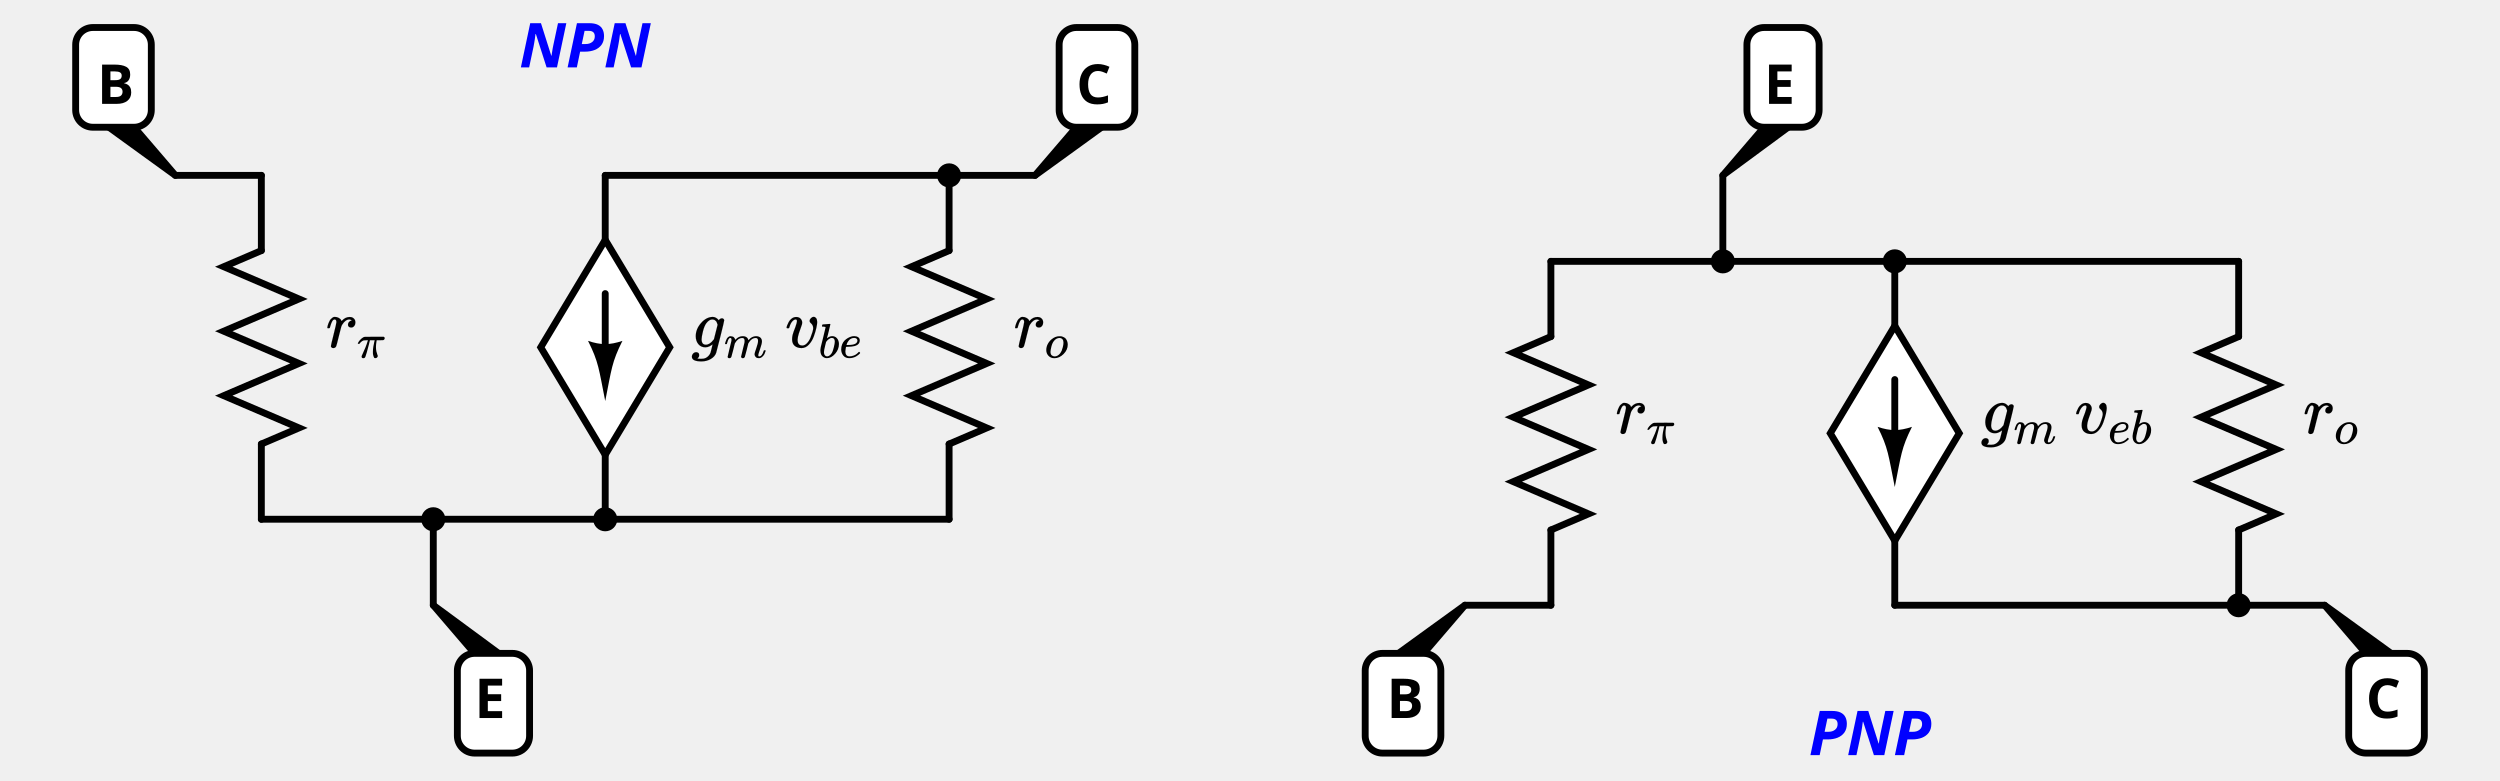
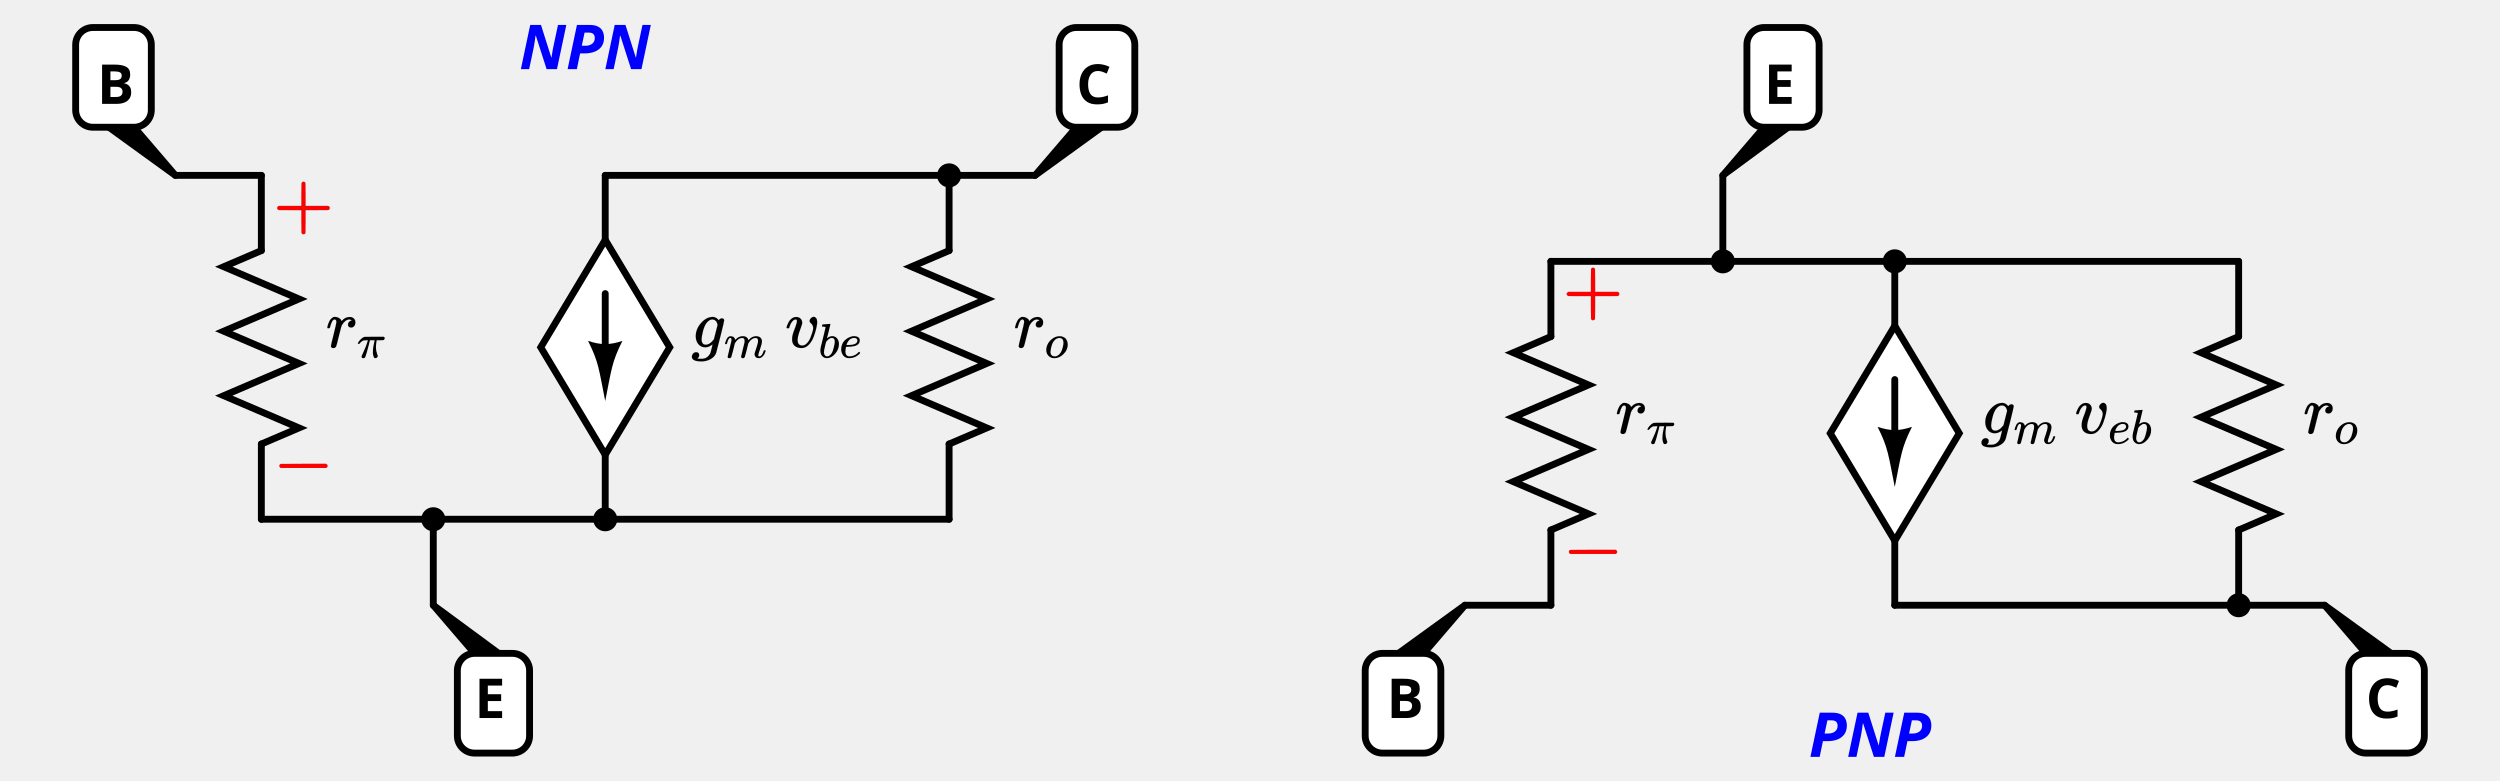
<svg xmlns="http://www.w3.org/2000/svg" xmlns:xlink="http://www.w3.org/1999/xlink" width="727.0" height="227.0">
  <g transform="scale(0.727) matrix(1.375516,0,0,1.375516,-3471.802,-1821.183)">
    <path style="stroke-linejoin: round;" fill="#000000" stroke="#000000" d="M0,50L12,36L19.333,36Z" stroke-width="2" stroke-linejoin="round" transform="matrix(-1,0,0,-1,2950,1550)" />
    <path style="stroke-linejoin: round;" fill="#000000" stroke="#000000" d="M0,50L12,36L19,36Z" stroke-width="2" stroke-linejoin="round" transform="translate(3025,1325)" />
    <path style="stroke-linejoin: round;" fill="#000000" stroke="#000000" d="M0,50L12,36L19.333,36Z" stroke-width="2" stroke-linejoin="round" transform="matrix(1,0,0,-1,3200,1550)" />
    <rect x="2525" y="1325" width="725" height="225" r="0" rx="0" ry="0" fill="none" stroke="none" style="stroke-opacity: 0;" />
    <path style="stroke-linejoin: round;" fill="#000000" stroke="#000000" d="M0,50L12,36L19,36Z" stroke-width="2" stroke-linejoin="round" transform="matrix(1,0,0,-1,2650,1550)" />
    <path style="stroke-linejoin: round;" fill="#000000" stroke="#000000" d="M0,50L12,36L19.333,36Z" stroke-width="2" stroke-linejoin="round" transform="translate(2825,1325)" />
    <path style="stroke-linejoin: round;" fill="#000000" stroke="#000000" d="M0,50L12,36L19.333,36Z" stroke-width="2" stroke-linejoin="round" transform="matrix(-1,0,0,1,2575,1325)" />
    <path style="stroke-linecap: round; stroke-miterlimit: 6;" fill="none" stroke="#000000" d="M25,21.875L25,0" stroke-width="2" stroke-linecap="round" stroke-miterlimit="6" transform="translate(2575,1375)" />
    <path style="stroke-linecap: round; stroke-miterlimit: 6;" fill="none" stroke="#000000" d="M25,78.125L25,100" stroke-width="2" stroke-linecap="round" stroke-miterlimit="6" transform="translate(2575,1375)" />
    <path style="stroke-linecap: round; stroke-miterlimit: 6;" fill="none" stroke="#000000" d="M25,21.875L14.063,26.562L35.937,35.937L14.063,45.312L35.937,54.688L14.063,64.063L35.937,73.438L25,78.125" stroke-width="2" stroke-linecap="round" stroke-miterlimit="6" transform="translate(2575,1375)" />
    <defs aria-hidden="true">
      <path stroke-width="1" id="E1-MJMATHI-72" d="M21 287Q22 290 23 295T28 317T38 348T53 381T73 411T99 433T132 442Q161 442 183 430T214 408T225 388Q227 382 228 382T236 389Q284 441 347 441H350Q398 441 422 400Q430 381 430 363Q430 333 417 315T391 292T366 288Q346 288 334 299T322 328Q322 376 378 392Q356 405 342 405Q286 405 239 331Q229 315 224 298T190 165Q156 25 151 16Q138 -11 108 -11Q95 -11 87 -5T76 7T74 17Q74 30 114 189T154 366Q154 405 128 405Q107 405 92 377T68 316T57 280Q55 278 41 278H27Q21 284 21 287Z" />
      <path stroke-width="1" id="E1-MJMATHI-3C0" d="M132 -11Q98 -11 98 22V33L111 61Q186 219 220 334L228 358H196Q158 358 142 355T103 336Q92 329 81 318T62 297T53 285Q51 284 38 284Q19 284 19 294Q19 300 38 329T93 391T164 429Q171 431 389 431Q549 431 553 430Q573 423 573 402Q573 371 541 360Q535 358 472 358H408L405 341Q393 269 393 222Q393 170 402 129T421 65T431 37Q431 20 417 5T381 -10Q370 -10 363 -7T347 17T331 77Q330 86 330 121Q330 170 339 226T357 318T367 358H269L268 354Q268 351 249 275T206 114T175 17Q164 -11 132 -11Z" />
    </defs>
    <g stroke="currentColor" fill="#000000" stroke-width="0" transform="translate(2618.75,1425) scale(0.02) matrix(1 0 0 -1 0 0)" aria-hidden="true">
      <use xlink:href="#E1-MJMATHI-72" x="0" y="0" />
      <use transform="scale(0.707)" xlink:href="#E1-MJMATHI-3C0" x="638" y="-213" />
    </g>
    <path style="stroke-linecap: round; stroke-miterlimit: 6;" fill="#ffffff" stroke="#000000" d="M25,18.75L43.75,50L25,81.25L6.25,50L25,18.75" stroke-width="2" stroke-linecap="round" stroke-miterlimit="6" transform="translate(2675,1375)" />
    <path style="stroke-linecap: round; stroke-miterlimit: 6;" fill="none" stroke="#000000" d="M25,0L25,18.75" stroke-width="2" stroke-linecap="round" stroke-miterlimit="6" transform="translate(2675,1375)" />
    <path style="stroke-linecap: round; stroke-miterlimit: 6;" fill="none" stroke="#000000" d="M25,100L25,81.25" stroke-width="2" stroke-linecap="round" stroke-miterlimit="6" transform="translate(2675,1375)" />
    <path fill="#000000" stroke="none" d="M20,48.125C23.125,54.375,23.125,56.25,25,65.625C26.875,56.25,26.875,54.375,30,48.125C26.25,49.375,23.75,49.375,20,48.125" transform="translate(2675,1375)" />
    <path style="stroke-linecap: round; stroke-miterlimit: 6;" fill="none" stroke="#000000" d="M25,56.25L25,34.375" stroke-width="2" stroke-linecap="round" stroke-miterlimit="6" transform="translate(2675,1375)" />
    <defs aria-hidden="true">
      <path stroke-width="1" id="E1-MJMATHI-67" d="M311 43Q296 30 267 15T206 0Q143 0 105 45T66 160Q66 265 143 353T314 442Q361 442 401 394L404 398Q406 401 409 404T418 412T431 419T447 422Q461 422 470 413T480 394Q480 379 423 152T363 -80Q345 -134 286 -169T151 -205Q10 -205 10 -137Q10 -111 28 -91T74 -71Q89 -71 102 -80T116 -111Q116 -121 114 -130T107 -144T99 -154T92 -162L90 -164H91Q101 -167 151 -167Q189 -167 211 -155Q234 -144 254 -122T282 -75Q288 -56 298 -13Q311 35 311 43ZM384 328L380 339Q377 350 375 354T369 368T359 382T346 393T328 402T306 405Q262 405 221 352Q191 313 171 233T151 117Q151 38 213 38Q269 38 323 108L331 118L384 328Z" />
      <path stroke-width="1" id="E1-MJMATHI-6D" d="M21 287Q22 293 24 303T36 341T56 388T88 425T132 442T175 435T205 417T221 395T229 376L231 369Q231 367 232 367L243 378Q303 442 384 442Q401 442 415 440T441 433T460 423T475 411T485 398T493 385T497 373T500 364T502 357L510 367Q573 442 659 442Q713 442 746 415T780 336Q780 285 742 178T704 50Q705 36 709 31T724 26Q752 26 776 56T815 138Q818 149 821 151T837 153Q857 153 857 145Q857 144 853 130Q845 101 831 73T785 17T716 -10Q669 -10 648 17T627 73Q627 92 663 193T700 345Q700 404 656 404H651Q565 404 506 303L499 291L466 157Q433 26 428 16Q415 -11 385 -11Q372 -11 364 -4T353 8T350 18Q350 29 384 161L420 307Q423 322 423 345Q423 404 379 404H374Q288 404 229 303L222 291L189 157Q156 26 151 16Q138 -11 108 -11Q95 -11 87 -5T76 7T74 17Q74 30 112 181Q151 335 151 342Q154 357 154 369Q154 405 129 405Q107 405 92 377T69 316T57 280Q55 278 41 278H27Q21 284 21 287Z" />
      <path stroke-width="1" id="E1-MJMATHI-76" d="M173 380Q173 405 154 405Q130 405 104 376T61 287Q60 286 59 284T58 281T56 279T53 278T49 278T41 278H27Q21 284 21 287Q21 294 29 316T53 368T97 419T160 441Q202 441 225 417T249 361Q249 344 246 335Q246 329 231 291T200 202T182 113Q182 86 187 69Q200 26 250 26Q287 26 319 60T369 139T398 222T409 277Q409 300 401 317T383 343T365 361T357 383Q357 405 376 424T417 443Q436 443 451 425T467 367Q467 340 455 284T418 159T347 40T241 -11Q177 -11 139 22Q102 54 102 117Q102 148 110 181T151 298Q173 362 173 380Z" />
      <path stroke-width="1" id="E1-MJMATHI-62" d="M73 647Q73 657 77 670T89 683Q90 683 161 688T234 694Q246 694 246 685T212 542Q204 508 195 472T180 418L176 399Q176 396 182 402Q231 442 283 442Q345 442 383 396T422 280Q422 169 343 79T173 -11Q123 -11 82 27T40 150V159Q40 180 48 217T97 414Q147 611 147 623T109 637Q104 637 101 637H96Q86 637 83 637T76 640T73 647ZM336 325V331Q336 405 275 405Q258 405 240 397T207 376T181 352T163 330L157 322L136 236Q114 150 114 114Q114 66 138 42Q154 26 178 26Q211 26 245 58Q270 81 285 114T318 219Q336 291 336 325Z" />
      <path stroke-width="1" id="E1-MJMATHI-65" d="M39 168Q39 225 58 272T107 350T174 402T244 433T307 442H310Q355 442 388 420T421 355Q421 265 310 237Q261 224 176 223Q139 223 138 221Q138 219 132 186T125 128Q125 81 146 54T209 26T302 45T394 111Q403 121 406 121Q410 121 419 112T429 98T420 82T390 55T344 24T281 -1T205 -11Q126 -11 83 42T39 168ZM373 353Q367 405 305 405Q272 405 244 391T199 357T170 316T154 280T149 261Q149 260 169 260Q282 260 327 284T373 353Z" />
    </defs>
    <g stroke="currentColor" fill="#000000" stroke-width="0" transform="translate(2725,1425) scale(0.02) matrix(1 0 0 -1 0 0)" aria-hidden="true">
      <use xlink:href="#E1-MJMATHI-67" x="0" y="0" />
      <use transform="scale(0.707)" xlink:href="#E1-MJMATHI-6D" x="675" y="-213" />
      <g transform="translate(1365,0)">
        <use xlink:href="#E1-MJMATHI-76" x="0" y="0" />
        <g transform="translate(485,-150)">
          <use transform="scale(0.707)" xlink:href="#E1-MJMATHI-62" x="0" y="0" />
          <use transform="scale(0.707)" xlink:href="#E1-MJMATHI-65" x="429" y="0" />
        </g>
      </g>
    </g>
    <path style="stroke-linecap: round; stroke-miterlimit: 6;" fill="none" stroke="#000000" d="M25,21.875L25,0" stroke-width="2" stroke-linecap="round" stroke-miterlimit="6" transform="translate(2775,1375)" />
    <path style="stroke-linecap: round; stroke-miterlimit: 6;" fill="none" stroke="#000000" d="M25,78.125L25,100" stroke-width="2" stroke-linecap="round" stroke-miterlimit="6" transform="translate(2775,1375)" />
    <path style="stroke-linecap: round; stroke-miterlimit: 6;" fill="none" stroke="#000000" d="M25,21.875L14.063,26.562L35.937,35.937L14.063,45.312L35.937,54.688L14.063,64.063L35.937,73.438L25,78.125" stroke-width="2" stroke-linecap="round" stroke-miterlimit="6" transform="translate(2775,1375)" />
    <defs aria-hidden="true">
      <path stroke-width="1" id="E1-MJMATHI-72" d="M21 287Q22 290 23 295T28 317T38 348T53 381T73 411T99 433T132 442Q161 442 183 430T214 408T225 388Q227 382 228 382T236 389Q284 441 347 441H350Q398 441 422 400Q430 381 430 363Q430 333 417 315T391 292T366 288Q346 288 334 299T322 328Q322 376 378 392Q356 405 342 405Q286 405 239 331Q229 315 224 298T190 165Q156 25 151 16Q138 -11 108 -11Q95 -11 87 -5T76 7T74 17Q74 30 114 189T154 366Q154 405 128 405Q107 405 92 377T68 316T57 280Q55 278 41 278H27Q21 284 21 287Z" />
      <path stroke-width="1" id="E1-MJMATHI-6F" d="M201 -11Q126 -11 80 38T34 156Q34 221 64 279T146 380Q222 441 301 441Q333 441 341 440Q354 437 367 433T402 417T438 387T464 338T476 268Q476 161 390 75T201 -11ZM121 120Q121 70 147 48T206 26Q250 26 289 58T351 142Q360 163 374 216T388 308Q388 352 370 375Q346 405 306 405Q243 405 195 347Q158 303 140 230T121 120Z" />
    </defs>
    <g stroke="currentColor" fill="#000000" stroke-width="0" transform="translate(2818.75,1425) scale(0.02) matrix(1 0 0 -1 0 0)" aria-hidden="true">
      <use xlink:href="#E1-MJMATHI-72" x="0" y="0" />
      <use transform="scale(0.707)" xlink:href="#E1-MJMATHI-6F" x="638" y="-213" />
    </g>
    <path style="stroke-linecap: round;" fill="none" stroke="#000000" d="M 2575 1375 L 2600 1375" stroke-width="2" stroke-linecap="round" class="cl_wire" />
    <rect x="7" y="7" width="22" height="29" r="5" rx="5" ry="5" fill="#ffffff" stroke="#000000" stroke-width="2" transform="matrix(-1,0,0,1,2575,1325)" />
    <text style="font-family: 'Noto Sans',Tahoma,Verdana,Arial,sans-serif; font-size: 16px; font-weight: bold; text-anchor: end; font-stretch: extra-condensed;" x="12" y="22" text-anchor="end" stroke="none" fill="#000000" transform="translate(2551,1325)">
      <tspan dy="7.2">B</tspan>
    </text>
    <rect x="7" y="7" width="22" height="29" r="5" rx="5" ry="5" fill="#ffffff" stroke="#000000" stroke-width="2" transform="translate(2825,1325)" />
    <text style="font-family: 'Noto Sans',Tahoma,Verdana,Arial,sans-serif; font-size: 16px; font-weight: bold; text-anchor: start; font-stretch: extra-condensed;" x="12" y="22" text-anchor="start" stroke="none" fill="#000000" transform="translate(2825,1325)">
      <tspan dy="7.2">C</tspan>
    </text>
    <rect x="7" y="7" width="21" height="29" r="5" rx="5" ry="5" fill="#ffffff" stroke="#000000" stroke-width="2" transform="matrix(1,0,0,-1,2650,1550)" />
    <text style="font-family: 'Noto Sans',Tahoma,Verdana,Arial,sans-serif; font-size: 16px; font-weight: bold; text-anchor: start; font-stretch: extra-condensed;" x="12" y="22" text-anchor="start" stroke="none" fill="#000000" transform="translate(2650,1503.6)">
      <tspan dy="7.2">E</tspan>
    </text>
    <path style="stroke-linecap: round;" fill="none" stroke="#000000" d="M 2700 1375 L 2825 1375" stroke-width="2" stroke-linecap="round" class="cl_wire" />
    <path style="stroke-linecap: round;" fill="none" stroke="#000000" d="M 2650 1475 L 2650 1500" stroke-width="2" stroke-linecap="round" class="cl_wire" />
    <path style="stroke-linecap: round;" fill="none" stroke="#000000" d="M 2600 1475 L 2800 1475" stroke-width="2" stroke-linecap="round" class="cl_wire" />
    <path style="stroke-linecap: round; stroke-miterlimit: 6;" fill="none" stroke="#000000" d="M25,21.875L25,0" stroke-width="2" stroke-linecap="round" stroke-miterlimit="6" transform="translate(2950,1400)" />
    <path style="stroke-linecap: round; stroke-miterlimit: 6;" fill="none" stroke="#000000" d="M25,78.125L25,100" stroke-width="2" stroke-linecap="round" stroke-miterlimit="6" transform="translate(2950,1400)" />
    <path style="stroke-linecap: round; stroke-miterlimit: 6;" fill="none" stroke="#000000" d="M25,21.875L14.063,26.562L35.937,35.937L14.063,45.312L35.937,54.688L14.063,64.063L35.937,73.438L25,78.125" stroke-width="2" stroke-linecap="round" stroke-miterlimit="6" transform="translate(2950,1400)" />
    <defs aria-hidden="true">
      <path stroke-width="1" id="E1-MJMATHI-72" d="M21 287Q22 290 23 295T28 317T38 348T53 381T73 411T99 433T132 442Q161 442 183 430T214 408T225 388Q227 382 228 382T236 389Q284 441 347 441H350Q398 441 422 400Q430 381 430 363Q430 333 417 315T391 292T366 288Q346 288 334 299T322 328Q322 376 378 392Q356 405 342 405Q286 405 239 331Q229 315 224 298T190 165Q156 25 151 16Q138 -11 108 -11Q95 -11 87 -5T76 7T74 17Q74 30 114 189T154 366Q154 405 128 405Q107 405 92 377T68 316T57 280Q55 278 41 278H27Q21 284 21 287Z" />
      <path stroke-width="1" id="E1-MJMATHI-3C0" d="M132 -11Q98 -11 98 22V33L111 61Q186 219 220 334L228 358H196Q158 358 142 355T103 336Q92 329 81 318T62 297T53 285Q51 284 38 284Q19 284 19 294Q19 300 38 329T93 391T164 429Q171 431 389 431Q549 431 553 430Q573 423 573 402Q573 371 541 360Q535 358 472 358H408L405 341Q393 269 393 222Q393 170 402 129T421 65T431 37Q431 20 417 5T381 -10Q370 -10 363 -7T347 17T331 77Q330 86 330 121Q330 170 339 226T357 318T367 358H269L268 354Q268 351 249 275T206 114T175 17Q164 -11 132 -11Z" />
    </defs>
    <g stroke="currentColor" fill="#000000" stroke-width="0" transform="translate(2993.75,1450) scale(0.02) matrix(1 0 0 -1 0 0)" aria-hidden="true">
      <use xlink:href="#E1-MJMATHI-72" x="0" y="0" />
      <use transform="scale(0.707)" xlink:href="#E1-MJMATHI-3C0" x="638" y="-213" />
    </g>
    <path style="stroke-linecap: round; stroke-miterlimit: 6;" fill="#ffffff" stroke="#000000" d="M25,18.75L43.75,50L25,81.25L6.25,50L25,18.75" stroke-width="2" stroke-linecap="round" stroke-miterlimit="6" transform="translate(3050,1400)" />
    <path style="stroke-linecap: round; stroke-miterlimit: 6;" fill="none" stroke="#000000" d="M25,0L25,18.75" stroke-width="2" stroke-linecap="round" stroke-miterlimit="6" transform="translate(3050,1400)" />
    <path style="stroke-linecap: round; stroke-miterlimit: 6;" fill="none" stroke="#000000" d="M25,100L25,81.25" stroke-width="2" stroke-linecap="round" stroke-miterlimit="6" transform="translate(3050,1400)" />
    <path fill="#000000" stroke="none" d="M20,48.125C23.125,54.375,23.125,56.25,25,65.625C26.875,56.25,26.875,54.375,30,48.125C26.25,49.375,23.75,49.375,20,48.125" transform="translate(3050,1400)" />
    <path style="stroke-linecap: round; stroke-miterlimit: 6;" fill="none" stroke="#000000" d="M25,56.25L25,34.375" stroke-width="2" stroke-linecap="round" stroke-miterlimit="6" transform="translate(3050,1400)" />
    <defs aria-hidden="true">
      <path stroke-width="1" id="E1-MJMATHI-67" d="M311 43Q296 30 267 15T206 0Q143 0 105 45T66 160Q66 265 143 353T314 442Q361 442 401 394L404 398Q406 401 409 404T418 412T431 419T447 422Q461 422 470 413T480 394Q480 379 423 152T363 -80Q345 -134 286 -169T151 -205Q10 -205 10 -137Q10 -111 28 -91T74 -71Q89 -71 102 -80T116 -111Q116 -121 114 -130T107 -144T99 -154T92 -162L90 -164H91Q101 -167 151 -167Q189 -167 211 -155Q234 -144 254 -122T282 -75Q288 -56 298 -13Q311 35 311 43ZM384 328L380 339Q377 350 375 354T369 368T359 382T346 393T328 402T306 405Q262 405 221 352Q191 313 171 233T151 117Q151 38 213 38Q269 38 323 108L331 118L384 328Z" />
      <path stroke-width="1" id="E1-MJMATHI-6D" d="M21 287Q22 293 24 303T36 341T56 388T88 425T132 442T175 435T205 417T221 395T229 376L231 369Q231 367 232 367L243 378Q303 442 384 442Q401 442 415 440T441 433T460 423T475 411T485 398T493 385T497 373T500 364T502 357L510 367Q573 442 659 442Q713 442 746 415T780 336Q780 285 742 178T704 50Q705 36 709 31T724 26Q752 26 776 56T815 138Q818 149 821 151T837 153Q857 153 857 145Q857 144 853 130Q845 101 831 73T785 17T716 -10Q669 -10 648 17T627 73Q627 92 663 193T700 345Q700 404 656 404H651Q565 404 506 303L499 291L466 157Q433 26 428 16Q415 -11 385 -11Q372 -11 364 -4T353 8T350 18Q350 29 384 161L420 307Q423 322 423 345Q423 404 379 404H374Q288 404 229 303L222 291L189 157Q156 26 151 16Q138 -11 108 -11Q95 -11 87 -5T76 7T74 17Q74 30 112 181Q151 335 151 342Q154 357 154 369Q154 405 129 405Q107 405 92 377T69 316T57 280Q55 278 41 278H27Q21 284 21 287Z" />
      <path stroke-width="1" id="E1-MJMATHI-76" d="M173 380Q173 405 154 405Q130 405 104 376T61 287Q60 286 59 284T58 281T56 279T53 278T49 278T41 278H27Q21 284 21 287Q21 294 29 316T53 368T97 419T160 441Q202 441 225 417T249 361Q249 344 246 335Q246 329 231 291T200 202T182 113Q182 86 187 69Q200 26 250 26Q287 26 319 60T369 139T398 222T409 277Q409 300 401 317T383 343T365 361T357 383Q357 405 376 424T417 443Q436 443 451 425T467 367Q467 340 455 284T418 159T347 40T241 -11Q177 -11 139 22Q102 54 102 117Q102 148 110 181T151 298Q173 362 173 380Z" />
      <path stroke-width="1" id="E1-MJMATHI-65" d="M39 168Q39 225 58 272T107 350T174 402T244 433T307 442H310Q355 442 388 420T421 355Q421 265 310 237Q261 224 176 223Q139 223 138 221Q138 219 132 186T125 128Q125 81 146 54T209 26T302 45T394 111Q403 121 406 121Q410 121 419 112T429 98T420 82T390 55T344 24T281 -1T205 -11Q126 -11 83 42T39 168ZM373 353Q367 405 305 405Q272 405 244 391T199 357T170 316T154 280T149 261Q149 260 169 260Q282 260 327 284T373 353Z" />
      <path stroke-width="1" id="E1-MJMATHI-62" d="M73 647Q73 657 77 670T89 683Q90 683 161 688T234 694Q246 694 246 685T212 542Q204 508 195 472T180 418L176 399Q176 396 182 402Q231 442 283 442Q345 442 383 396T422 280Q422 169 343 79T173 -11Q123 -11 82 27T40 150V159Q40 180 48 217T97 414Q147 611 147 623T109 637Q104 637 101 637H96Q86 637 83 637T76 640T73 647ZM336 325V331Q336 405 275 405Q258 405 240 397T207 376T181 352T163 330L157 322L136 236Q114 150 114 114Q114 66 138 42Q154 26 178 26Q211 26 245 58Q270 81 285 114T318 219Q336 291 336 325Z" />
    </defs>
    <g stroke="currentColor" fill="#000000" stroke-width="0" transform="translate(3100,1450) scale(0.02) matrix(1 0 0 -1 0 0)" aria-hidden="true">
      <use xlink:href="#E1-MJMATHI-67" x="0" y="0" />
      <use transform="scale(0.707)" xlink:href="#E1-MJMATHI-6D" x="675" y="-213" />
      <g transform="translate(1365,0)">
        <use xlink:href="#E1-MJMATHI-76" x="0" y="0" />
        <g transform="translate(485,-150)">
          <use transform="scale(0.707)" xlink:href="#E1-MJMATHI-65" x="0" y="0" />
          <use transform="scale(0.707)" xlink:href="#E1-MJMATHI-62" x="466" y="0" />
        </g>
      </g>
    </g>
    <path style="stroke-linecap: round; stroke-miterlimit: 6;" fill="none" stroke="#000000" d="M25,21.875L25,0" stroke-width="2" stroke-linecap="round" stroke-miterlimit="6" transform="translate(3150,1400)" />
    <path style="stroke-linecap: round; stroke-miterlimit: 6;" fill="none" stroke="#000000" d="M25,78.125L25,100" stroke-width="2" stroke-linecap="round" stroke-miterlimit="6" transform="translate(3150,1400)" />
    <path style="stroke-linecap: round; stroke-miterlimit: 6;" fill="none" stroke="#000000" d="M25,21.875L14.063,26.562L35.937,35.937L14.063,45.312L35.937,54.688L14.063,64.063L35.937,73.438L25,78.125" stroke-width="2" stroke-linecap="round" stroke-miterlimit="6" transform="translate(3150,1400)" />
    <defs aria-hidden="true">
      <path stroke-width="1" id="E1-MJMATHI-72" d="M21 287Q22 290 23 295T28 317T38 348T53 381T73 411T99 433T132 442Q161 442 183 430T214 408T225 388Q227 382 228 382T236 389Q284 441 347 441H350Q398 441 422 400Q430 381 430 363Q430 333 417 315T391 292T366 288Q346 288 334 299T322 328Q322 376 378 392Q356 405 342 405Q286 405 239 331Q229 315 224 298T190 165Q156 25 151 16Q138 -11 108 -11Q95 -11 87 -5T76 7T74 17Q74 30 114 189T154 366Q154 405 128 405Q107 405 92 377T68 316T57 280Q55 278 41 278H27Q21 284 21 287Z" />
      <path stroke-width="1" id="E1-MJMATHI-6F" d="M201 -11Q126 -11 80 38T34 156Q34 221 64 279T146 380Q222 441 301 441Q333 441 341 440Q354 437 367 433T402 417T438 387T464 338T476 268Q476 161 390 75T201 -11ZM121 120Q121 70 147 48T206 26Q250 26 289 58T351 142Q360 163 374 216T388 308Q388 352 370 375Q346 405 306 405Q243 405 195 347Q158 303 140 230T121 120Z" />
    </defs>
    <g stroke="currentColor" fill="#000000" stroke-width="0" transform="translate(3193.75,1450) scale(0.02) matrix(1 0 0 -1 0 0)" aria-hidden="true">
      <use xlink:href="#E1-MJMATHI-72" x="0" y="0" />
      <use transform="scale(0.707)" xlink:href="#E1-MJMATHI-6F" x="638" y="-213" />
    </g>
    <path style="stroke-linecap: round;" fill="none" stroke="#000000" d="M 2975 1400 L 3175 1400" stroke-width="2" stroke-linecap="round" class="cl_wire" />
    <path style="stroke-linecap: round;" fill="none" stroke="#000000" d="M 3075 1500 L 3200 1500" stroke-width="2" stroke-linecap="round" class="cl_wire" />
    <rect x="7" y="7" width="22" height="29" r="5" rx="5" ry="5" fill="#ffffff" stroke="#000000" stroke-width="2" transform="matrix(1,0,0,-1,3200,1550)" />
    <text style="font-family: 'Noto Sans',Tahoma,Verdana,Arial,sans-serif; font-size: 16px; font-weight: bold; text-anchor: start; font-stretch: extra-condensed;" x="12" y="22" text-anchor="start" stroke="none" fill="#000000" transform="translate(3200,1503.6)">
      <tspan dy="7.2">C</tspan>
    </text>
    <rect x="7" y="7" width="21" height="29" r="5" rx="5" ry="5" fill="#ffffff" stroke="#000000" stroke-width="2" transform="translate(3025,1325)" />
    <text style="font-family: 'Noto Sans',Tahoma,Verdana,Arial,sans-serif; font-size: 16px; font-weight: bold; text-anchor: start; font-stretch: extra-condensed;" x="12" y="22" text-anchor="start" stroke="none" fill="#000000" transform="translate(3025,1325)">
      <tspan dy="7.2">E</tspan>
    </text>
    <path style="stroke-linecap: round;" fill="none" stroke="#000000" d="M 3025 1375 L 3025 1400" stroke-width="2" stroke-linecap="round" class="cl_wire" />
    <rect x="7" y="7" width="22" height="29" r="5" rx="5" ry="5" fill="#ffffff" stroke="#000000" stroke-width="2" transform="matrix(-1,0,0,-1,2950,1550)" />
    <text style="font-family: 'Noto Sans',Tahoma,Verdana,Arial,sans-serif; font-size: 16px; font-weight: bold; text-anchor: end; font-stretch: extra-condensed;" x="12" y="22" text-anchor="end" stroke="none" fill="#000000" transform="translate(2926,1503.6)">
      <tspan dy="7.2">B</tspan>
    </text>
    <path style="stroke-linecap: round;" fill="none" stroke="#000000" d="M 2950 1500 L 2975 1500" stroke-width="2" stroke-linecap="round" class="cl_wire" />
-     <text style="font-family: 'Noto Sans',Tahoma,Verdana,Arial,sans-serif; font-size: 18px; font-weight: bold; text-anchor: start; font-style: italic; font-stretch: extra-condensed;" x="0" y="0" text-anchor="start" stroke="none" fill="#0000ff" font-style="italic" transform="translate(2675,1335.5)">
+     <text style="font-family: 'Noto Sans',Tahoma,Verdana,Arial,sans-serif; font-size: 18px; font-weight: bold; text-anchor: start; font-style: italic; font-stretch: extra-condensed;" x="0" y="0" text-anchor="start" stroke="none" fill="#0000ff" font-style="italic" transform="translate(2675,1336)">
      <tspan dy="8.1">NPN</tspan>
    </text>
-     <text style="font-family: 'Noto Sans',Tahoma,Verdana,Arial,sans-serif; font-size: 18px; font-weight: bold; text-anchor: start; font-style: italic; font-stretch: extra-condensed;" x="0" y="0" text-anchor="start" stroke="none" fill="#0000ff" font-style="italic" transform="translate(3050,1535.5)">
+     <text style="font-family: 'Noto Sans',Tahoma,Verdana,Arial,sans-serif; font-size: 18px; font-weight: bold; text-anchor: start; font-style: italic; font-stretch: extra-condensed;" x="0" y="0" text-anchor="start" stroke="none" fill="#0000ff" font-style="italic" transform="translate(3050,1536)">
      <tspan dy="8.1">PNP</tspan>
    </text>
+     <defs aria-hidden="true">
+       <path stroke-width="1" id="E1-MJMAINB-2B" d="M64 232T64 250T87 281H416V444Q416 608 418 612Q426 633 446 633T475 613Q477 608 477 444V281H807Q808 280 811 278T817 274T823 269T827 262T829 251Q829 230 807 221L642 220H477V57Q477 -107 475 -112Q468 -131 446 -131Q425 -131 418 -112Q416 -107 416 57V220H251L87 221Q64 232 64 250Z" />
+     </defs>
+     <g stroke="currentColor" fill="#ff0000" stroke-width="0" transform="translate(2600,1389.5) scale(0.02) matrix(1 0 0 -1 0 0)" aria-hidden="true">
+       <use xlink:href="#E1-MJMAINB-2B" x="166" y="0" />
+     </g>
+     <defs aria-hidden="true">
+       <path stroke-width="1" id="E1-MJMAINB-2212" d="M119 221Q96 230 96 251T116 279Q121 281 448 281H775Q776 280 779 278T785 274T791 269T795 262T797 251Q797 230 775 221H119Z" />
+     </defs>
+     <g stroke="currentColor" fill="#ff0000" stroke-width="0" transform="translate(2600,1464.5) scale(0.02) matrix(1 0 0 -1 0 0)" aria-hidden="true">
+       <use xlink:href="#E1-MJMAINB-2212" x="166" y="0" />
+     </g>
+     <defs aria-hidden="true">
+       <path stroke-width="1" id="E1-MJMAINB-2B" d="M64 232T64 250T87 281H416V444Q416 608 418 612Q426 633 446 633T475 613Q477 608 477 444V281H807Q808 280 811 278T817 274T823 269T827 262T829 251Q829 230 807 221L642 220H477V57Q477 -107 475 -112Q468 -131 446 -131Q425 -131 418 -112Q416 -107 416 57V220H251L87 221Q64 232 64 250Z" />
+     </defs>
+     <g stroke="currentColor" fill="#ff0000" stroke-width="0" transform="translate(2975,1414.5) scale(0.02) matrix(1 0 0 -1 0 0)" aria-hidden="true">
+       <use xlink:href="#E1-MJMAINB-2B" x="166" y="0" />
+     </g>
+     <defs aria-hidden="true">
+       <path stroke-width="1" id="E1-MJMAINB-2212" d="M119 221Q96 230 96 251T116 279Q121 281 448 281H775Q776 280 779 278T785 274T791 269T795 262T797 251Q797 230 775 221H119Z" />
+     </defs>
+     <g stroke="currentColor" fill="#ff0000" stroke-width="0" transform="translate(2975,1489.5) scale(0.02) matrix(1 0 0 -1 0 0)" aria-hidden="true">
+       <use xlink:href="#E1-MJMAINB-2212" x="166" y="0" />
+     </g>
    <circle cx="2700" cy="1475" r="3" fill="#000000" stroke="#000000" />
    <circle cx="2800" cy="1375" r="3" fill="#000000" stroke="#000000" />
    <circle cx="3075" cy="1400" r="3" fill="#000000" stroke="#000000" />
    <circle cx="3175" cy="1500" r="3" fill="#000000" stroke="#000000" />
    <circle cx="2650" cy="1475" r="3" fill="#000000" stroke="#000000" />
    <circle cx="3025" cy="1400" r="3" fill="#000000" stroke="#000000" />
  </g>
</svg>
